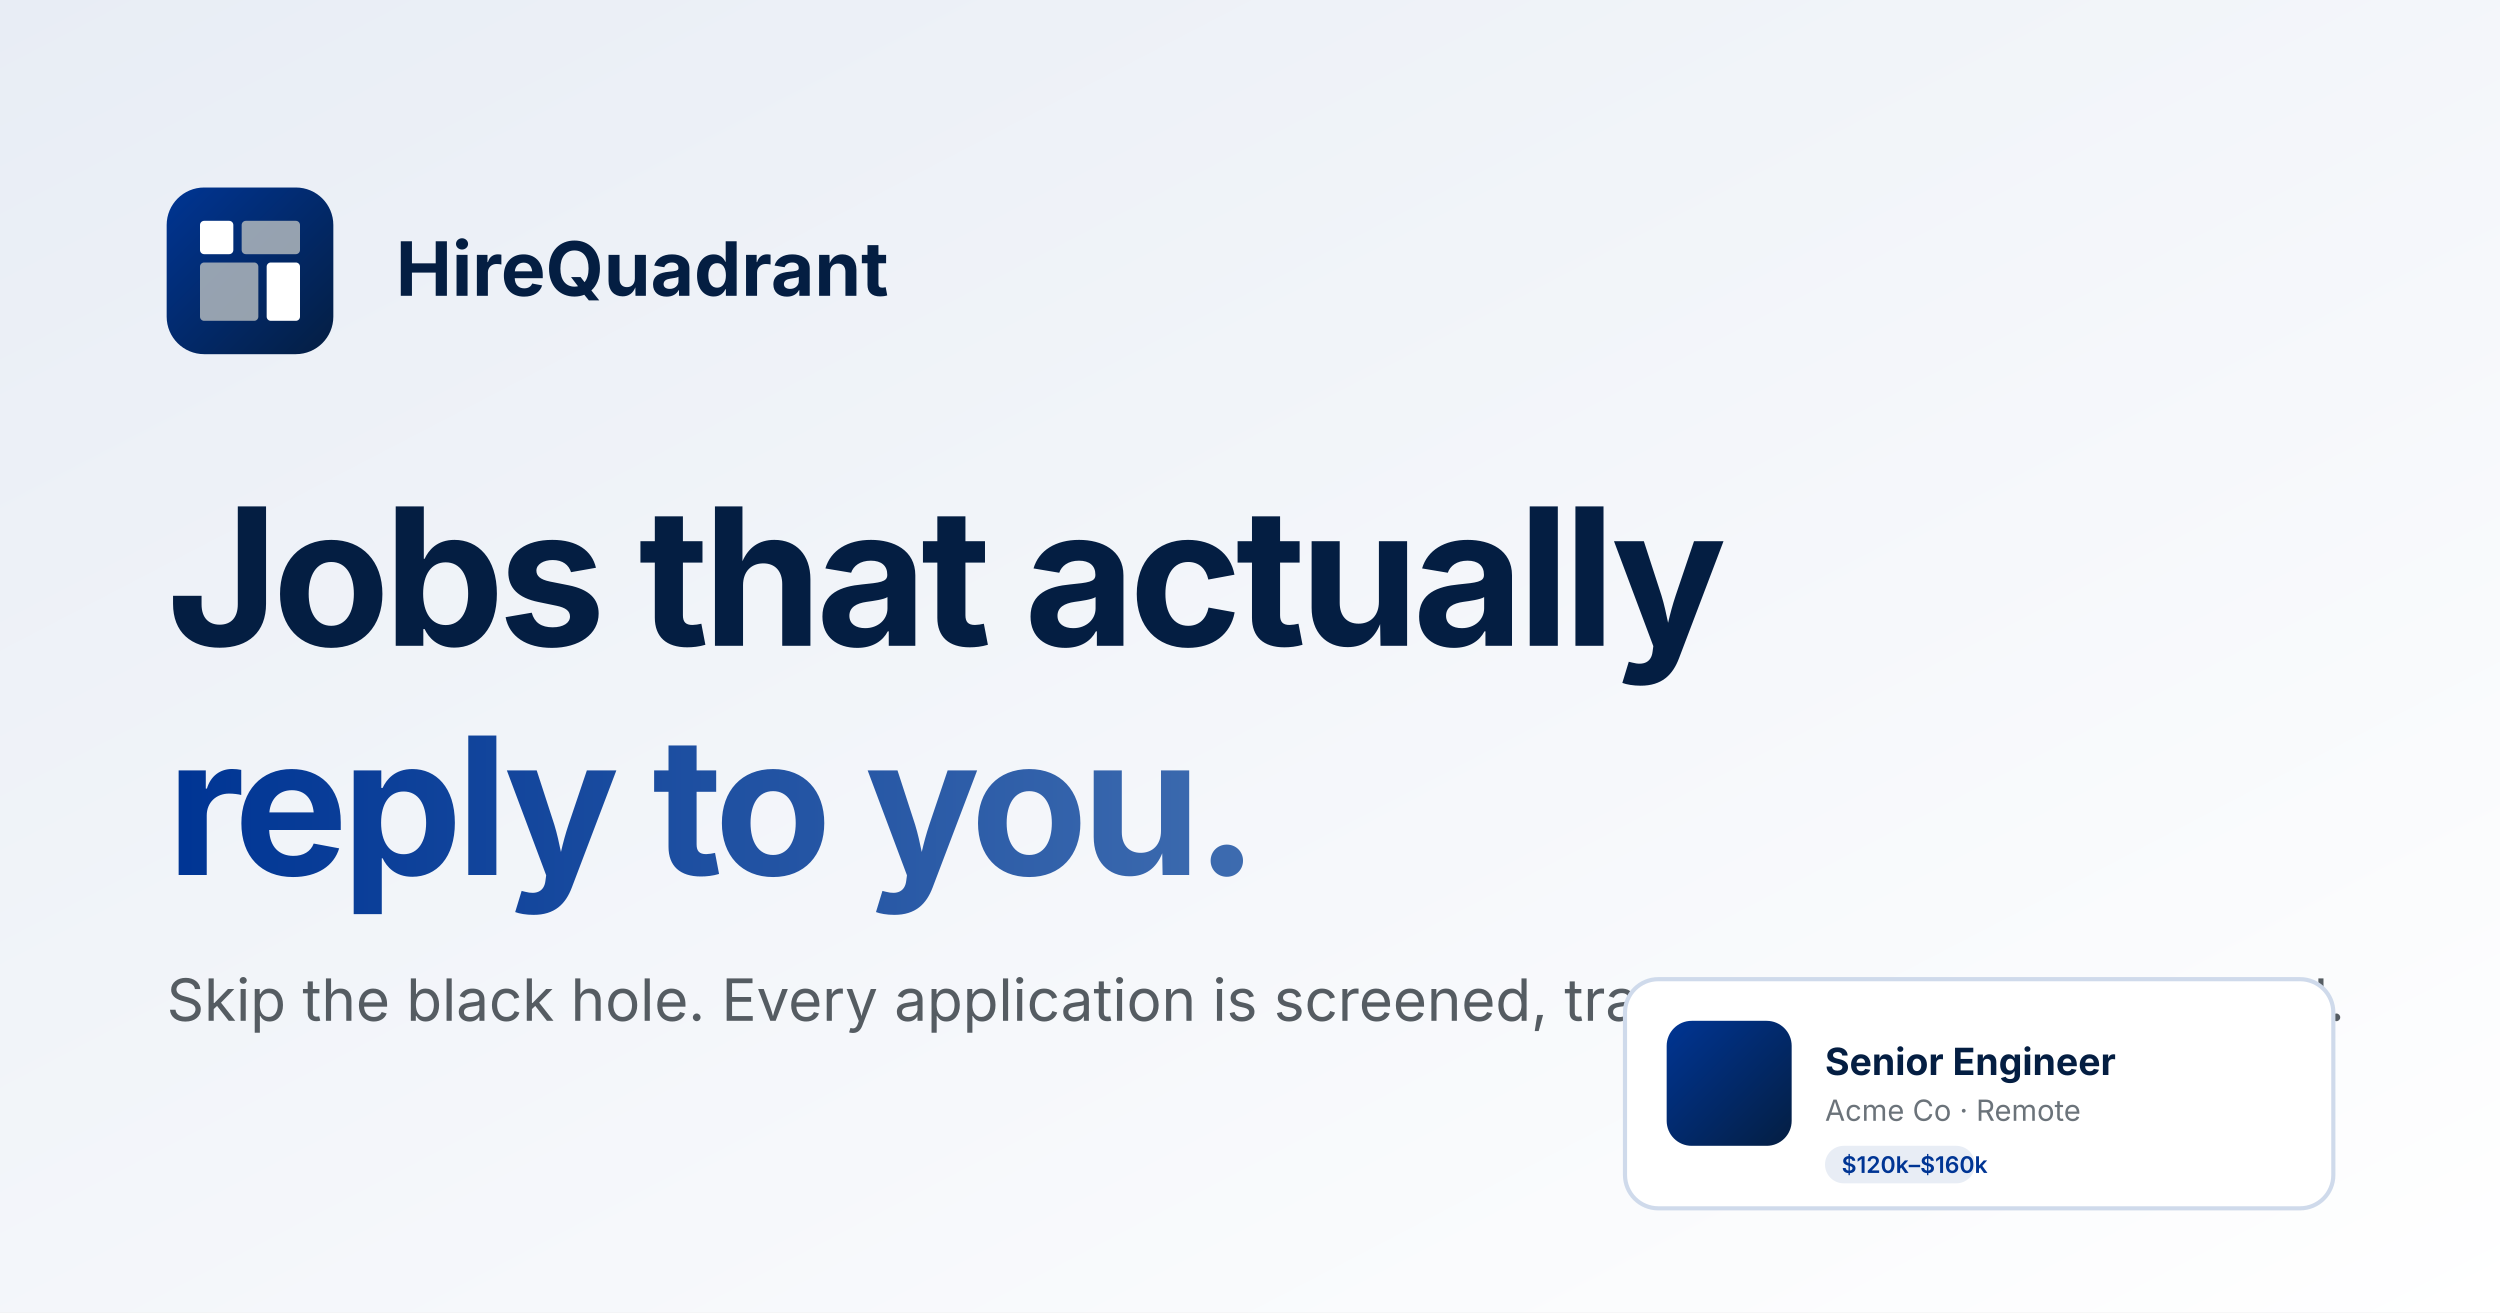
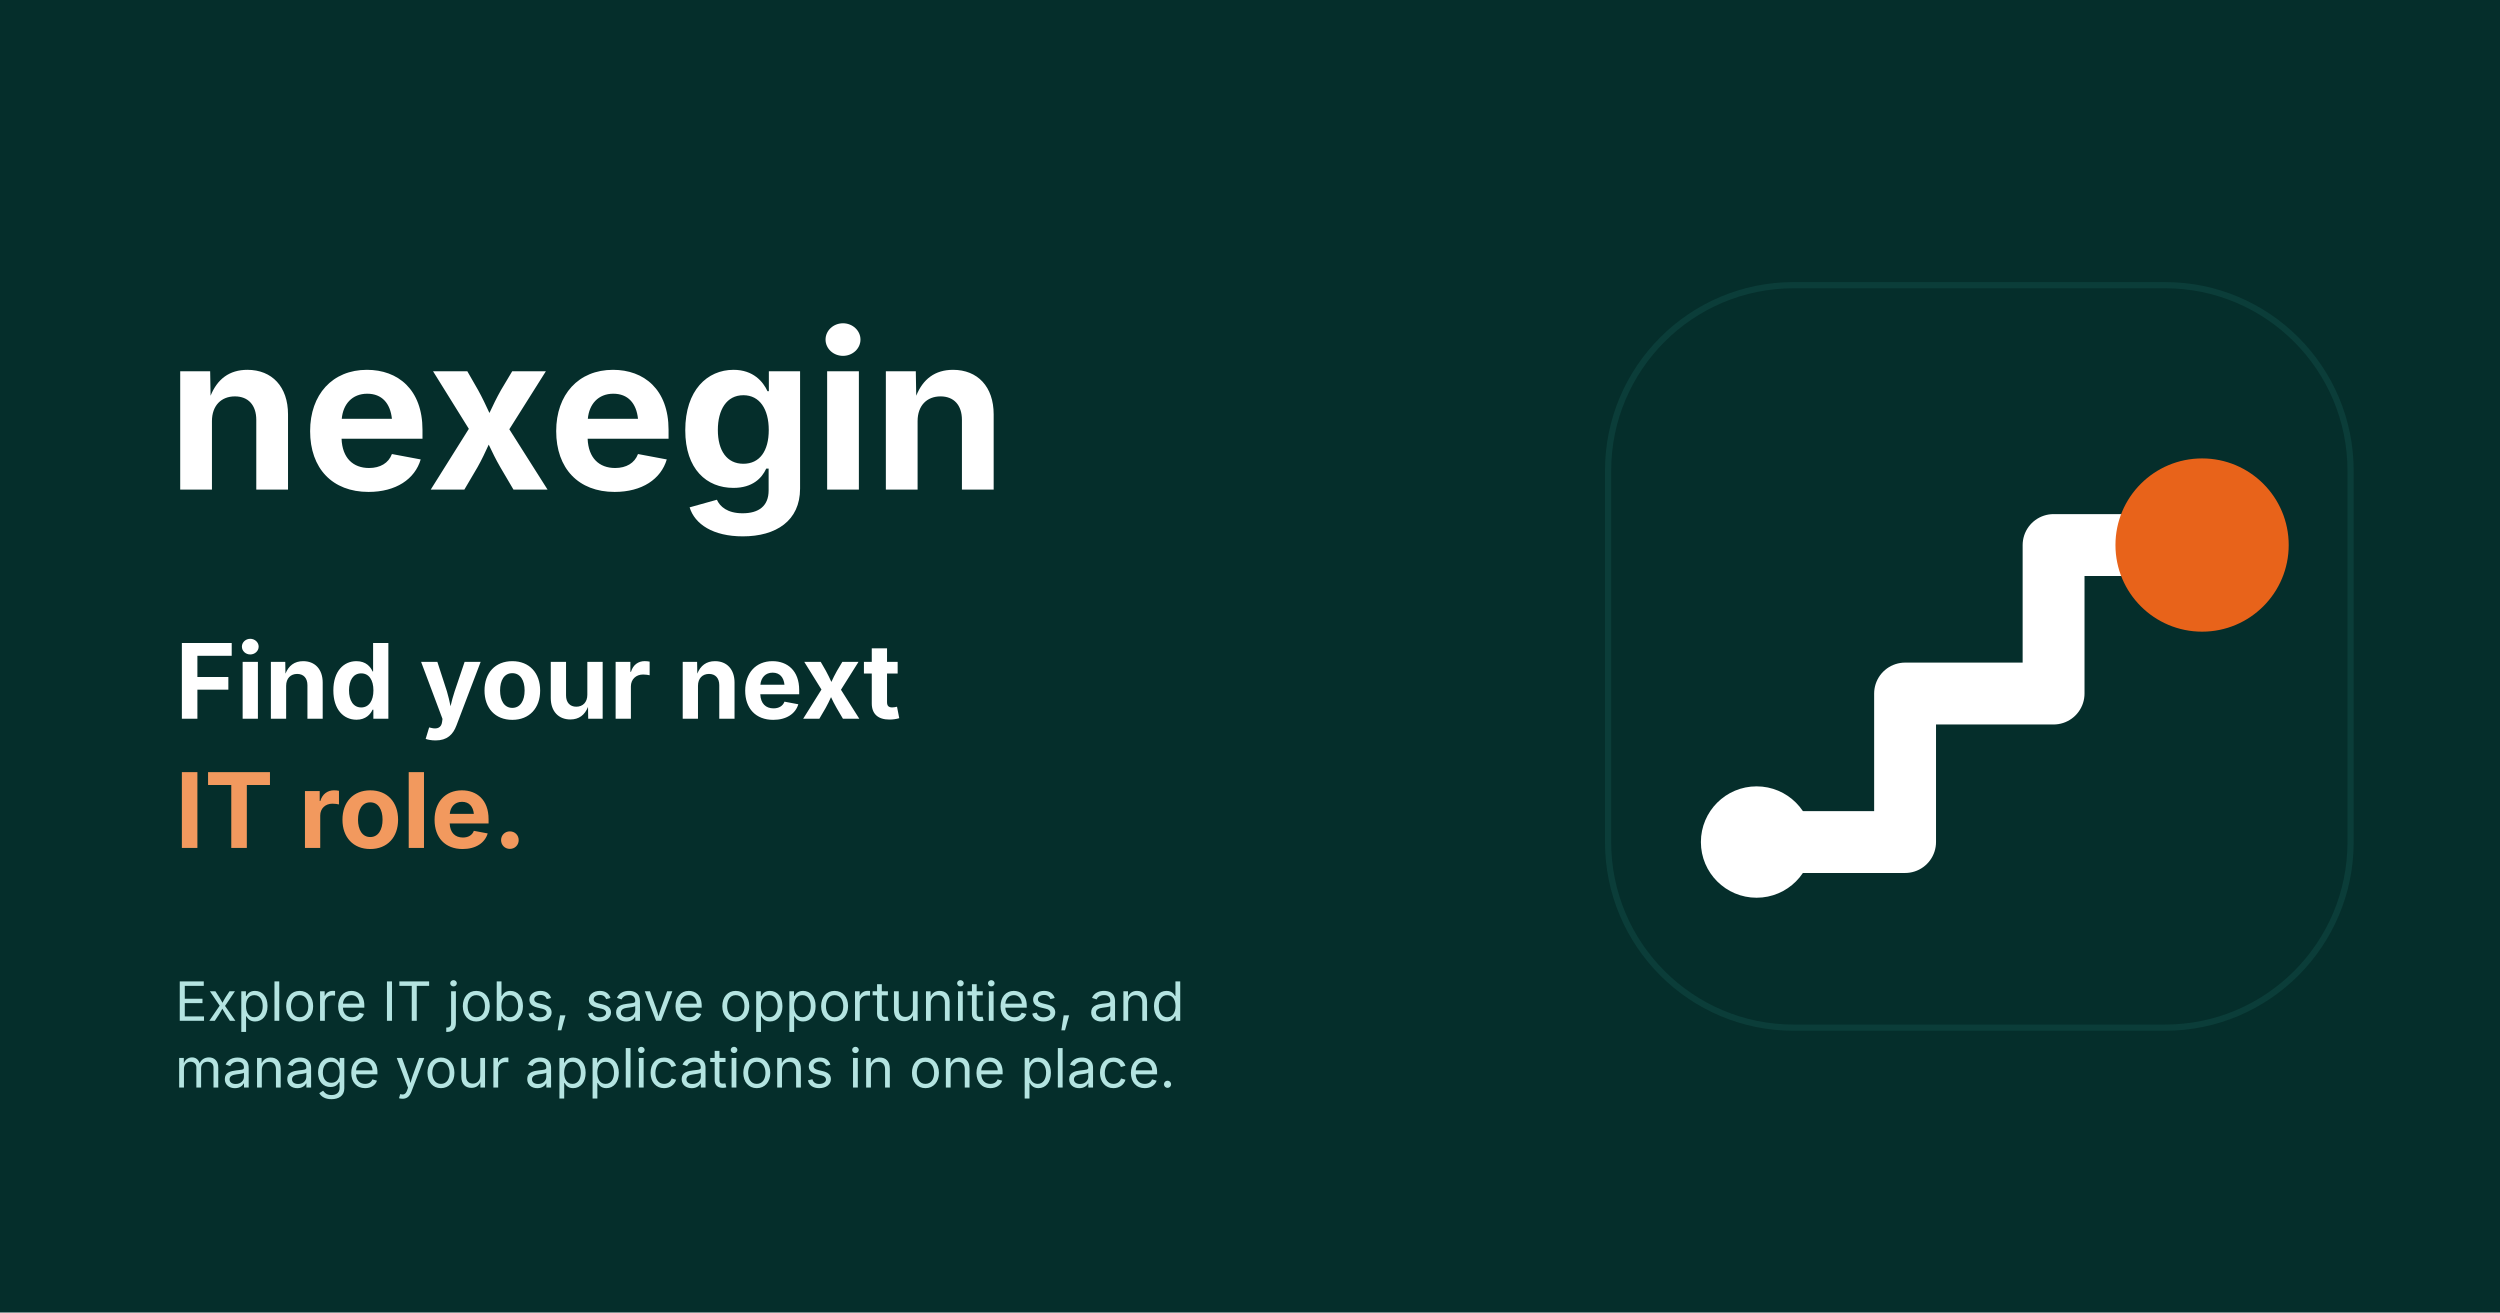
<svg xmlns="http://www.w3.org/2000/svg" viewBox="0 0 1200 630">
-   <defs>
-     <linearGradient id="bg" x1="0" y1="0" x2="1" y2="1">
-       <stop offset="0%" stop-color="#e8edf5" />
-       <stop offset="100%" stop-color="#ffffff" />
-     </linearGradient>
-     <linearGradient id="logo" x1="0" y1="0" x2="1" y2="1">
-       <stop offset="0%" stop-color="#003594" />
-       <stop offset="100%" stop-color="#041E42" />
-     </linearGradient>
-     <linearGradient id="accent" x1="0" y1="0" x2="1" y2="0">
-       <stop offset="0%" stop-color="#003594" />
-       <stop offset="100%" stop-color="#3d6baf" />
-     </linearGradient>
-   </defs>
-   <rect width="1200" height="630" fill="url(#bg)" />
-   <g transform="translate(80,90)">
-     <rect x="0" y="0" width="80" height="80" rx="18" fill="url(#logo)" />
-     <g>
-       <rect x="16" y="16" width="16" height="16" rx="2" fill="white" />
-       <rect x="36" y="16" width="28" height="16" rx="2" fill="#b0b7bc" opacity="0.85" />
-       <rect x="16" y="36" width="28" height="28" rx="2" fill="#b0b7bc" opacity="0.85" />
-       <rect x="48" y="36" width="16" height="28" rx="2" fill="white" />
-     </g>
-     <text x="110" y="52" font-family="Inter,system-ui,sans-serif" font-size="36" font-weight="700" fill="#041E42">HireQuadrant</text>
+   <rect width="1200" height="630" fill="#052e2b" />
+   <g transform="translate(760,125) scale(5.94)">
+     <rect x="2" y="2" width="60" height="60" rx="15" fill="#052e2b" stroke="#0b3d39" stroke-width="0.5" />
+     <path d="M14 47H26V35H38V23H50" fill="none" stroke="#ffffff" stroke-width="5" stroke-linecap="round" stroke-linejoin="round" />
+     <circle cx="14" cy="47" r="4.5" fill="#ffffff" />
+     <circle cx="50" cy="23" r="7" fill="#E8631A" />
  </g>
-   <text x="80" y="310" font-family="Space Grotesk, Inter, sans-serif" font-size="92" font-weight="700" fill="#041E42" letter-spacing="-3">
-     Jobs that actually
-   </text>
-   <text x="80" y="420" font-family="Space Grotesk, Inter, sans-serif" font-size="92" font-weight="700" fill="url(#accent)" letter-spacing="-3">
-     reply to you.
-   </text>
-   <text x="80" y="490" font-family="Inter, system-ui, sans-serif" font-size="28" fill="#555c62">
-     Skip the black hole. Every application is screened, tracked, and acknowledged.
-   </text>
-   <g transform="translate(780,470)">
-     <rect x="0" y="0" width="340" height="110" rx="16" fill="white" stroke="#cfdaeb" stroke-width="2" />
-     <rect x="20" y="20" width="60" height="60" rx="12" fill="url(#logo)" />
-     <text x="96" y="46" font-family="Inter,sans-serif" font-size="18" font-weight="700" fill="#041E42">Senior Engineer</text>
-     <text x="96" y="68" font-family="Inter,sans-serif" font-size="14" fill="#6b737a">Acme Co · Remote</text>
-     <g transform="translate(96,80)">
-       <rect x="0" y="0" width="72" height="18" rx="9" fill="#e8edf5" />
-       <text x="8" y="13" font-family="Inter,sans-serif" font-size="11" font-weight="600" fill="#003594">$120k–$160k</text>
-     </g>
-   </g>
+   <text x="80" y="235" font-family="'Space Grotesk',Inter,system-ui,sans-serif" font-weight="700" font-size="104" fill="#fff">nexegin</text>
+   <text x="84" y="345" font-family="'Space Grotesk',Inter,system-ui,sans-serif" font-weight="700" font-size="50" fill="#fff">Find your next</text>
+   <text x="84" y="407" font-family="'Space Grotesk',Inter,system-ui,sans-serif" font-weight="700" font-size="50" fill="#F2995E">IT role.</text>
+   <text x="84" y="490" font-family="Inter,system-ui,sans-serif" font-size="26" fill="#b4e4e1">Explore IT jobs, save opportunities, and</text>
+   <text x="84" y="522" font-family="Inter,system-ui,sans-serif" font-size="26" fill="#b4e4e1">manage your applications in one place.</text>
</svg>
